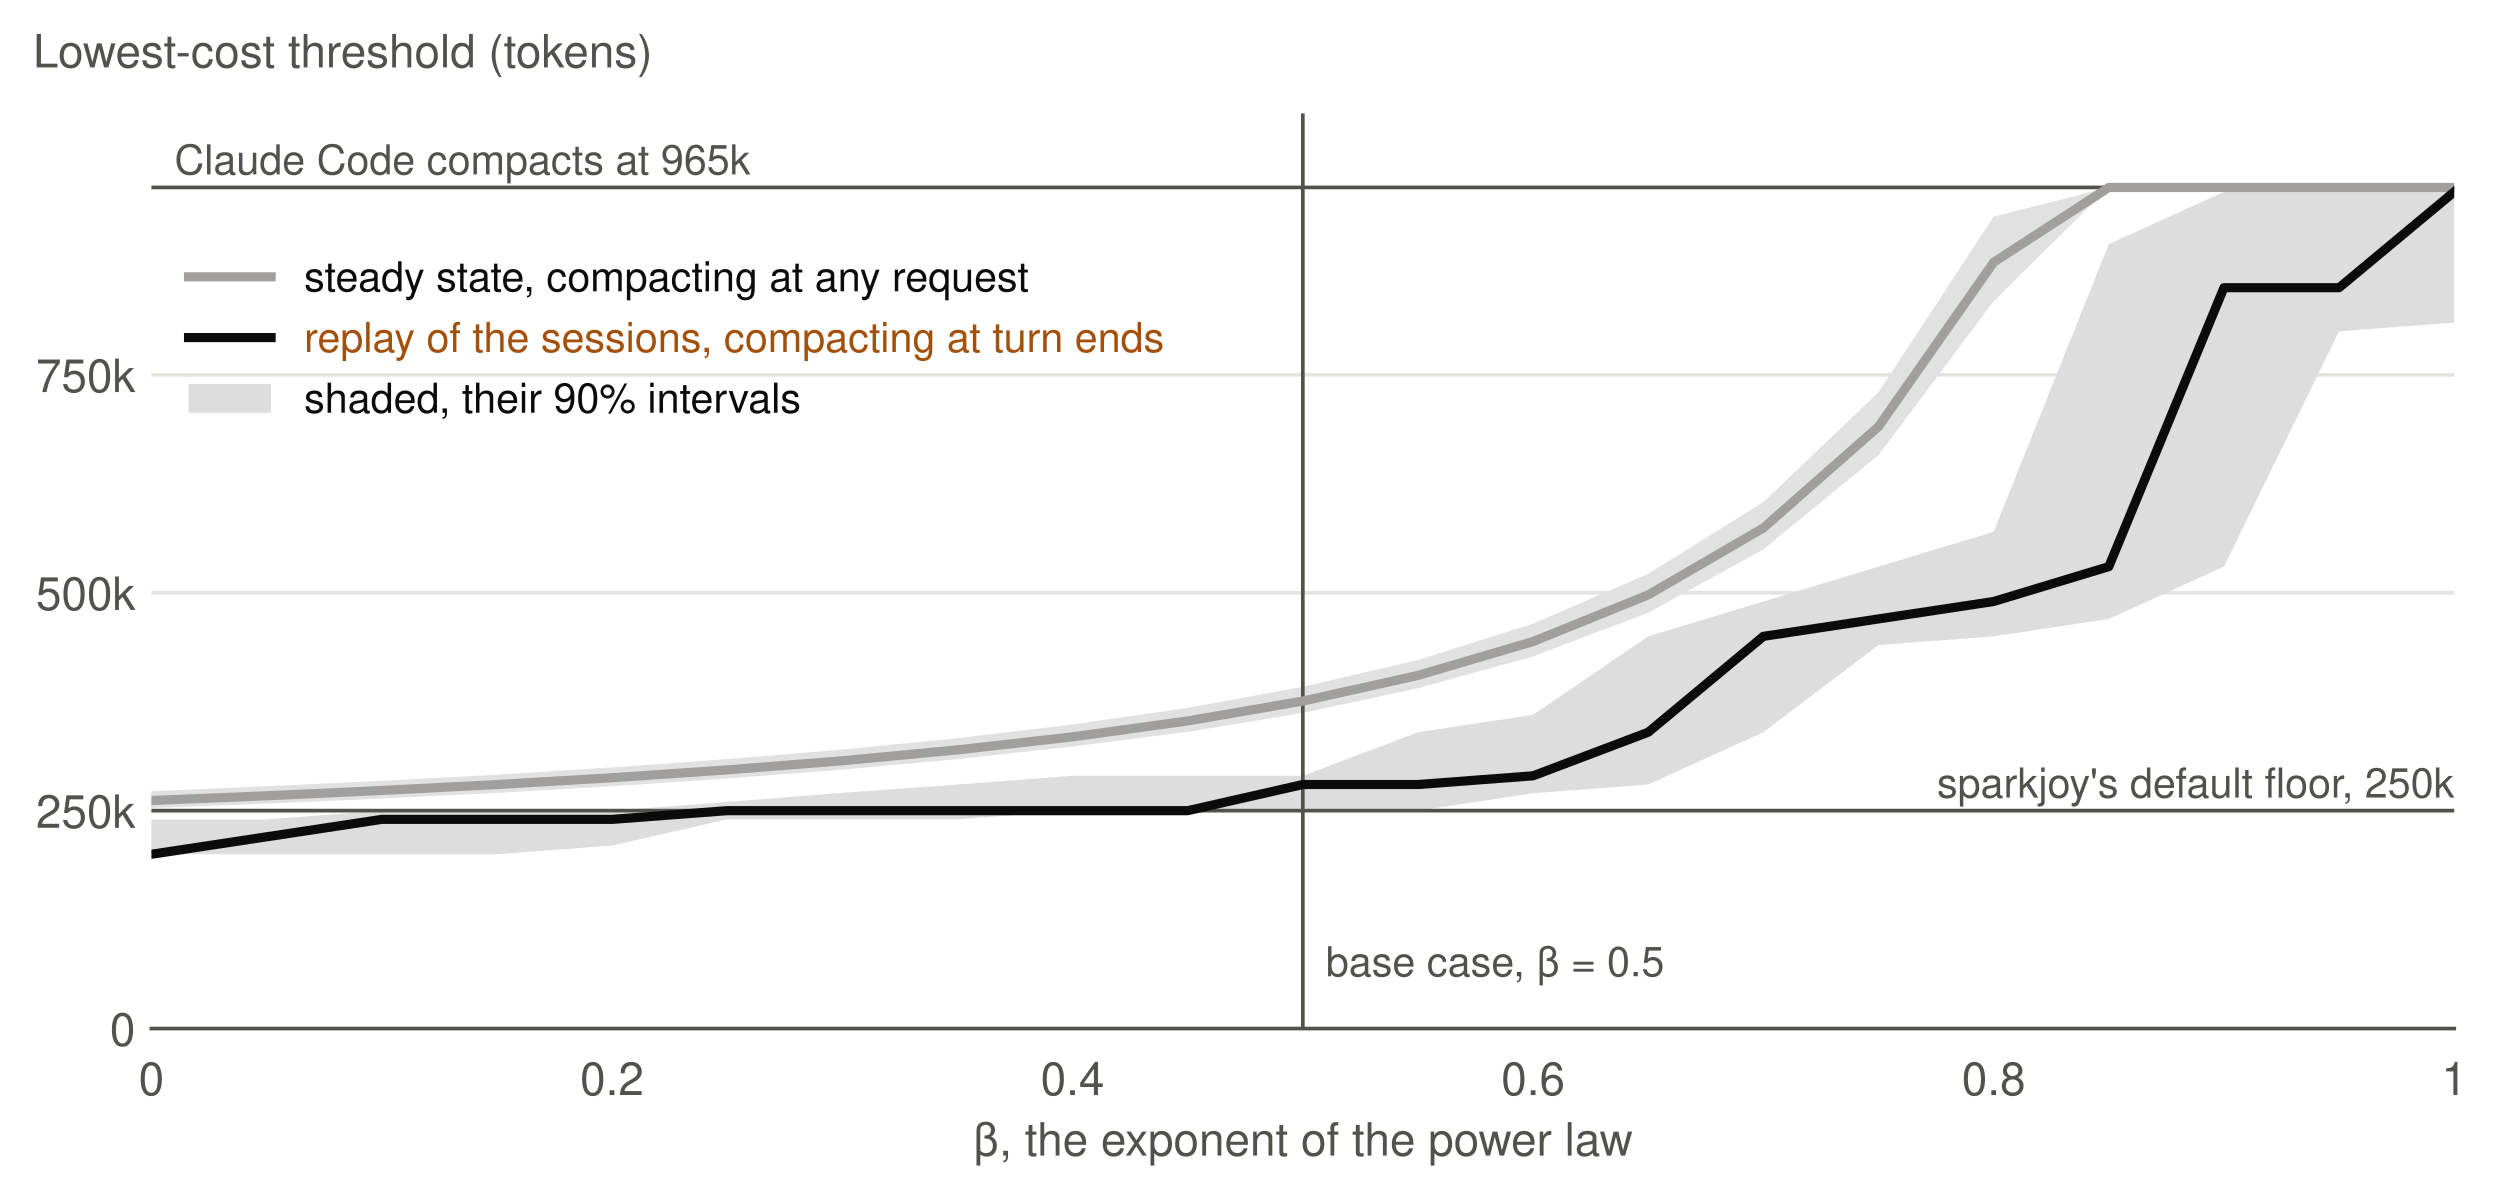
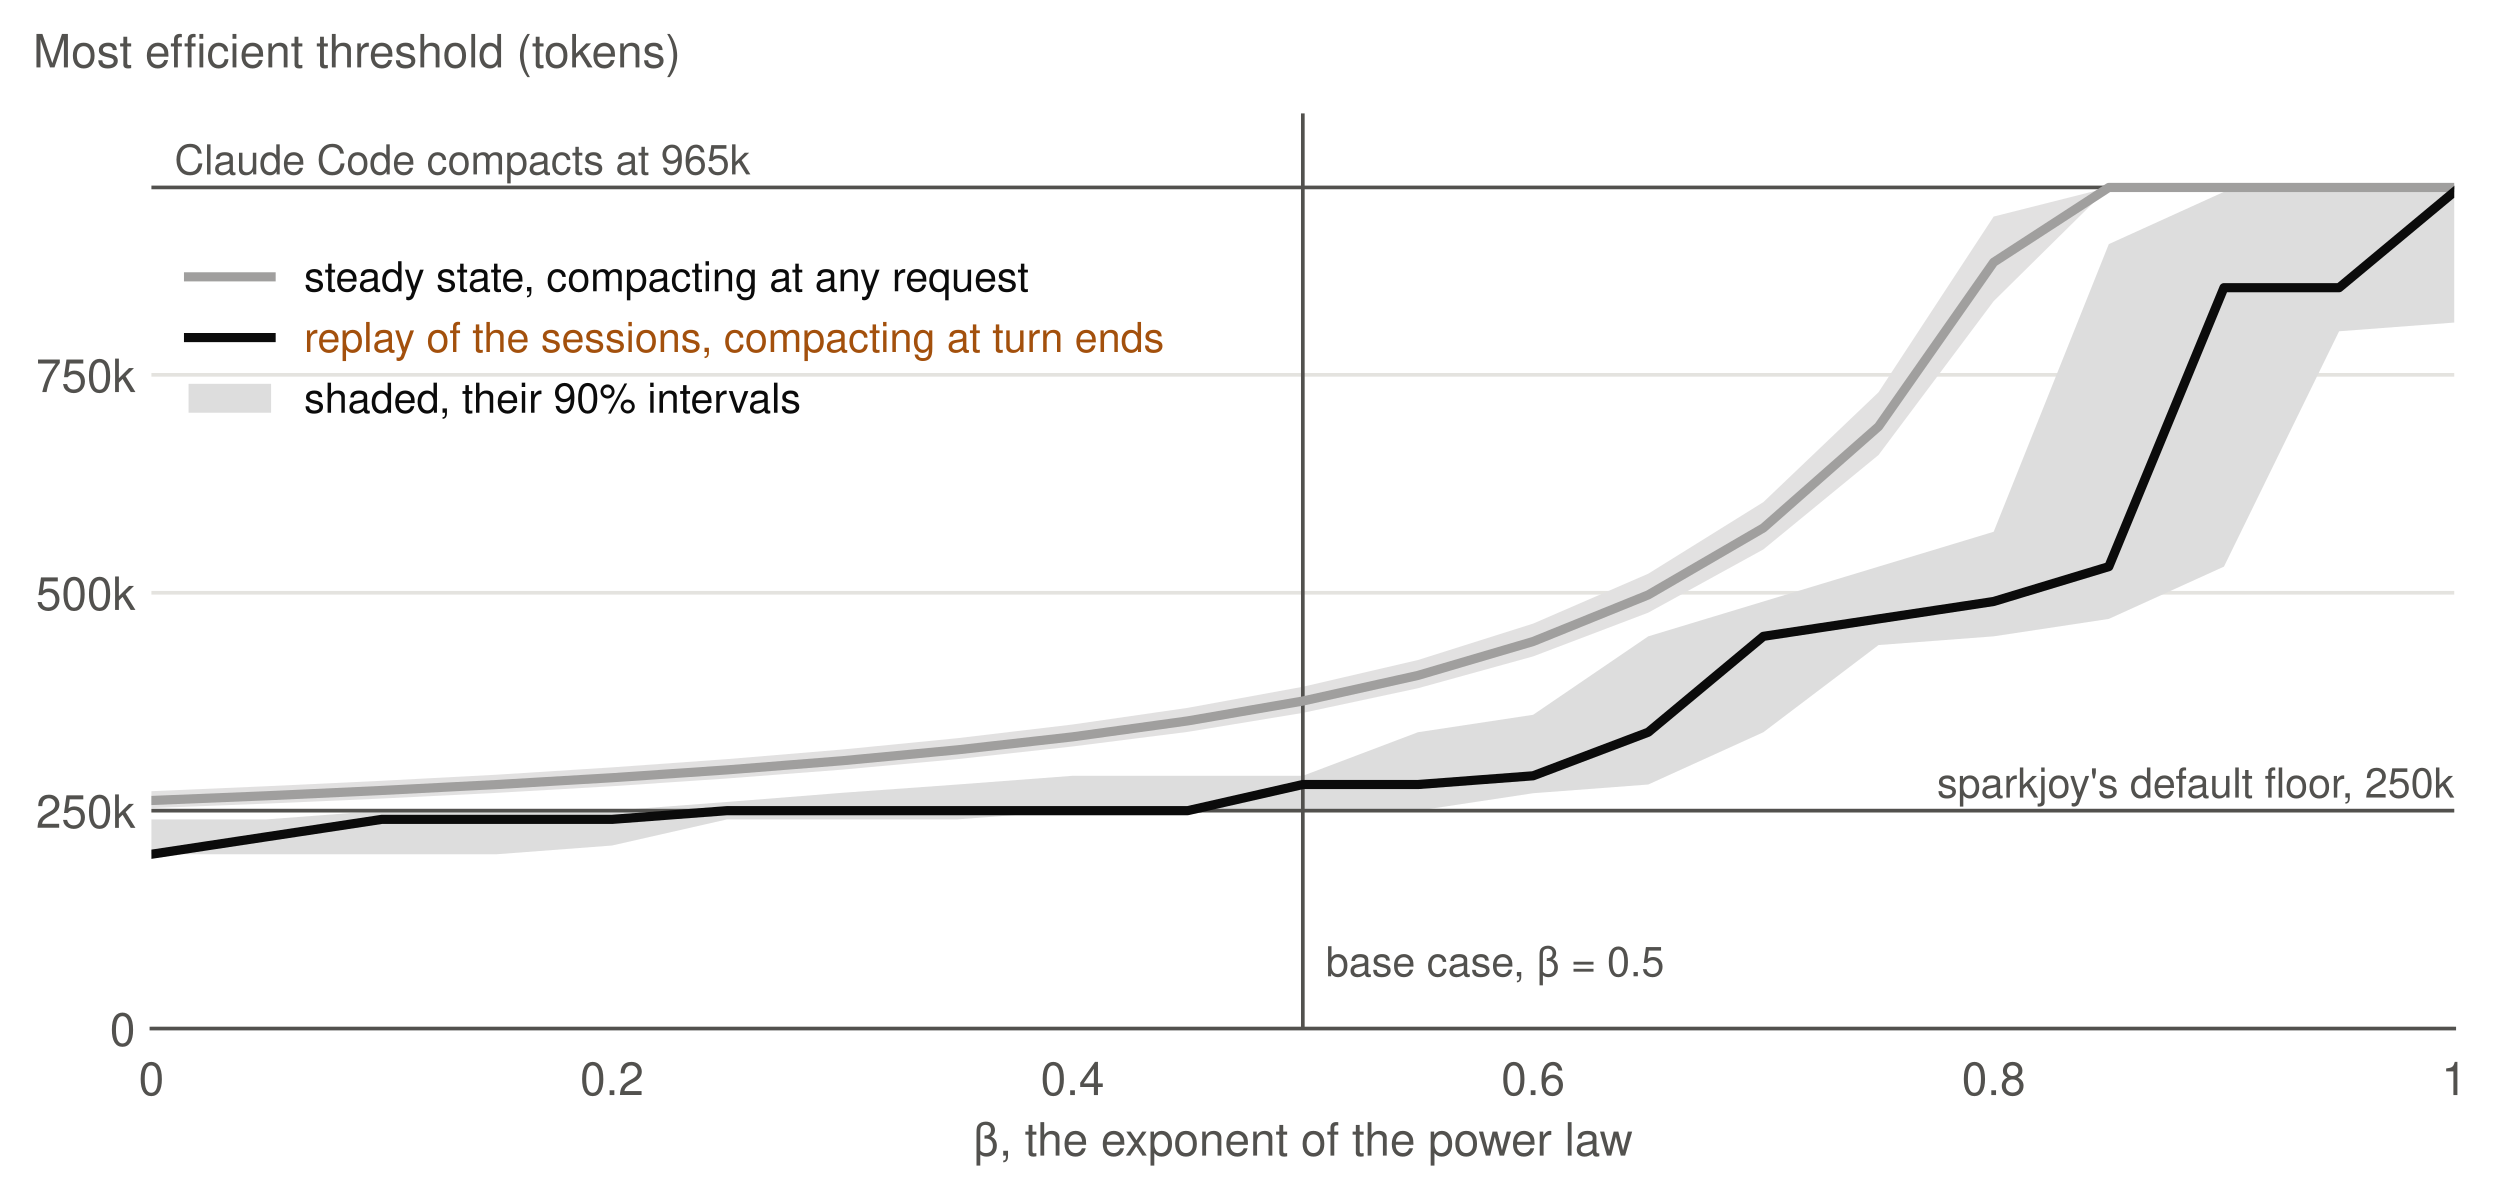
<svg xmlns="http://www.w3.org/2000/svg" xmlns:xlink="http://www.w3.org/1999/xlink" width="545.2pt" height="261.292pt" viewBox="0 0 545.2 261.292" version="1.1">
  <defs>
    <style type="text/css">*{stroke-linejoin: round; stroke-linecap: butt}</style>
  </defs>
  <g id="figure_1">
    <g id="patch_1">
      <path d="M 0 261.292  L 545.2 261.292  L 545.2 0  L 0 0  L 0 261.292  z " style="fill: none" />
    </g>
    <g id="axes_1">
      <g id="patch_2">
        <path d="M 33.02 224.308  L 535.22 224.308  L 535.22 24.724  L 33.02 24.724  L 33.02 224.308  z " style="fill: none" />
      </g>
      <g id="matplotlib.axis_1">
        <g id="xtick_1">
          <g id="line2d_1" />
          <g id="text_1">
            <text style="font-size: 10px; font-family: 'Helvetica', 'Arial', 'DejaVu Sans'; text-anchor: middle; fill: #52514e" x="33.02" y="238.808" transform="rotate(-0 33.02 238.808)">0</text>
          </g>
        </g>
        <g id="xtick_2">
          <g id="line2d_2" />
          <g id="text_2">
            <text style="font-size: 10px; font-family: 'Helvetica', 'Arial', 'DejaVu Sans'; text-anchor: middle; fill: #52514e" x="133.46" y="238.808" transform="rotate(-0 133.46 238.808)">0.2</text>
          </g>
        </g>
        <g id="xtick_3">
          <g id="line2d_3" />
          <g id="text_3">
            <text style="font-size: 10px; font-family: 'Helvetica', 'Arial', 'DejaVu Sans'; text-anchor: middle; fill: #52514e" x="233.9" y="238.808" transform="rotate(-0 233.9 238.808)">0.4</text>
          </g>
        </g>
        <g id="xtick_4">
          <g id="line2d_4" />
          <g id="text_4">
            <text style="font-size: 10px; font-family: 'Helvetica', 'Arial', 'DejaVu Sans'; text-anchor: middle; fill: #52514e" x="334.34" y="238.808" transform="rotate(-0 334.34 238.808)">0.6</text>
          </g>
        </g>
        <g id="xtick_5">
          <g id="line2d_5" />
          <g id="text_5">
            <text style="font-size: 10px; font-family: 'Helvetica', 'Arial', 'DejaVu Sans'; text-anchor: middle; fill: #52514e" x="434.78" y="238.808" transform="rotate(-0 434.78 238.808)">0.8</text>
          </g>
        </g>
        <g id="xtick_6">
          <g id="line2d_6" />
          <g id="text_6">
            <text style="font-size: 10px; font-family: 'Helvetica', 'Arial', 'DejaVu Sans'; text-anchor: middle; fill: #52514e" x="535.22" y="238.808" transform="rotate(-0 535.22 238.808)">1</text>
          </g>
        </g>
        <g id="text_7">
          <text style="font-size: 10px; font-family: 'Helvetica', 'Arial', 'DejaVu Sans'; text-anchor: middle; fill: #52514e" x="284.12" y="252.007" transform="rotate(-0 284.12 252.0072)">β, the exponent of the power law</text>
        </g>
      </g>
      <g id="matplotlib.axis_2">
        <g id="ytick_1">
          <g id="line2d_7">
            <path d="M 33.02 224.308  L 535.22 224.308  " clip-path="url(#p3d7cf6c1e0)" style="fill: none; stroke: #e4e3df; stroke-width: 0.8; stroke-linecap: square" />
          </g>
          <g id="line2d_8" />
          <g id="text_8">
            <text style="font-size: 10px; font-family: 'Helvetica', 'Arial', 'DejaVu Sans'; text-anchor: end; fill: #52514e" x="29.52" y="228.058" transform="rotate(-0 29.52 228.058)">0</text>
          </g>
        </g>
        <g id="ytick_2">
          <g id="line2d_9">
            <path d="M 33.02 176.788  L 535.22 176.788  " clip-path="url(#p3d7cf6c1e0)" style="fill: none; stroke: #e4e3df; stroke-width: 0.8; stroke-linecap: square" />
          </g>
          <g id="line2d_10" />
          <g id="text_9">
            <text style="font-size: 10px; font-family: 'Helvetica', 'Arial', 'DejaVu Sans'; text-anchor: end; fill: #52514e" x="29.52" y="180.538" transform="rotate(-0 29.52 180.538)">250k</text>
          </g>
        </g>
        <g id="ytick_3">
          <g id="line2d_11">
            <path d="M 33.02 129.268  L 535.22 129.268  " clip-path="url(#p3d7cf6c1e0)" style="fill: none; stroke: #e4e3df; stroke-width: 0.8; stroke-linecap: square" />
          </g>
          <g id="line2d_12" />
          <g id="text_10">
            <text style="font-size: 10px; font-family: 'Helvetica', 'Arial', 'DejaVu Sans'; text-anchor: end; fill: #52514e" x="29.52" y="133.018" transform="rotate(-0 29.52 133.018)">500k</text>
          </g>
        </g>
        <g id="ytick_4">
          <g id="line2d_13">
            <path d="M 33.02 81.748  L 535.22 81.748  " clip-path="url(#p3d7cf6c1e0)" style="fill: none; stroke: #e4e3df; stroke-width: 0.8; stroke-linecap: square" />
          </g>
          <g id="line2d_14" />
          <g id="text_11">
            <text style="font-size: 10px; font-family: 'Helvetica', 'Arial', 'DejaVu Sans'; text-anchor: end; fill: #52514e" x="29.52" y="85.498" transform="rotate(-0 29.52 85.49798)">750k</text>
          </g>
        </g>
        <g id="text_12">
-           <text style="font-size: 10px; font-family: 'Helvetica', 'Arial', 'DejaVu Sans'; text-anchor: start; fill: #52514e" x="7.2" y="14.7" transform="rotate(-0 7.2 14.7)">Lowest-cost threshold (tokens)</text>
+           <text style="font-size: 10px; font-family: 'Helvetica', 'Arial', 'DejaVu Sans'; text-anchor: start; fill: #52514e" x="7.2" y="14.7" transform="rotate(-0 7.2 14.7)">Most efficient threshold (tokens)</text>
        </g>
      </g>
      <g id="FillBetweenPolyCollection_1">
        <defs>
          <path id="m1a034d2364" d="M 33.02 -88.75  L 33.02 -85.07  L 58.13 -86.041  L 83.24 -87.145  L 108.35 -88.384  L 133.46 -89.831  L 158.57 -91.521  L 183.68 -93.45  L 208.79 -95.743  L 233.9 -98.5  L 259.01 -101.683  L 284.12 -105.829  L 309.23 -111.2  L 334.34 -118.143  L 359.45 -127.685  L 384.56 -141.48  L 409.67 -162.067  L 434.78 -195.613  L 459.89 -220.411  L 485 -220.411  L 510.11 -220.411  L 535.22 -220.411  L 535.22 -220.411  L 535.22 -220.411  L 510.11 -220.411  L 485 -220.411  L 459.89 -220.411  L 434.78 -214.067  L 409.67 -175.752  L 384.56 -151.796  L 359.45 -136.179  L 334.34 -125.298  L 309.23 -117.358  L 284.12 -111.521  L 259.01 -106.926  L 233.9 -103.294  L 208.79 -100.309  L 183.68 -97.837  L 158.57 -95.745  L 133.46 -93.944  L 108.35 -92.349  L 83.24 -91.02  L 58.13 -89.832  L 33.02 -88.75  z " />
        </defs>
        <g clip-path="url(#p3d7cf6c1e0)">
          <use xlink:href="#m1a034d2364" x="0" y="261.292" style="fill: #e2e1e1" />
        </g>
      </g>
      <g id="FillBetweenPolyCollection_2">
        <defs>
          <path id="m362273143a" d="M 33.02 -82.603  L 33.02 -75  L 58.13 -75  L 83.24 -75  L 108.35 -75  L 133.46 -76.9  L 158.57 -82.603  L 183.68 -82.603  L 208.79 -82.603  L 233.9 -84.504  L 259.01 -84.504  L 284.12 -84.504  L 309.23 -84.504  L 334.34 -88.305  L 359.45 -90.206  L 384.56 -101.611  L 409.67 -120.619  L 434.78 -122.52  L 459.89 -126.321  L 485 -137.726  L 510.11 -189.048  L 535.22 -190.948  L 535.22 -219.46  L 535.22 -219.46  L 510.11 -219.46  L 485 -219.46  L 459.89 -208.056  L 434.78 -145.329  L 409.67 -137.726  L 384.56 -130.123  L 359.45 -122.52  L 334.34 -105.412  L 309.23 -101.611  L 284.12 -92.107  L 259.01 -92.107  L 233.9 -92.107  L 208.79 -90.206  L 183.68 -88.4  L 158.57 -86.404  L 133.46 -84.504  L 108.35 -84.504  L 83.24 -84.504  L 58.13 -82.603  L 33.02 -82.603  z " />
        </defs>
        <g clip-path="url(#p3d7cf6c1e0)">
          <use xlink:href="#m362273143a" x="0" y="261.292" style="fill: #dddddd" />
        </g>
      </g>
      <g id="FillBetweenPolyCollection_3" />
      <g id="line2d_15">
        <path d="M 33.02 40.881  L 535.22 40.881  " clip-path="url(#p3d7cf6c1e0)" style="fill: none; stroke: #52514e; stroke-width: 0.8; stroke-linecap: square" />
      </g>
      <g id="line2d_16">
        <path d="M 284.12 224.308  L 284.12 24.724  " clip-path="url(#p3d7cf6c1e0)" style="fill: none; stroke: #52514e; stroke-width: 0.8; stroke-linecap: square" />
      </g>
      <g id="line2d_17">
        <path d="M 33.02 176.788  L 535.22 176.788  " clip-path="url(#p3d7cf6c1e0)" style="fill: none; stroke: #52514e; stroke-width: 0.8; stroke-linecap: square" />
      </g>
      <g id="line2d_18">
        <path d="M 33.02 174.57  L 58.13 173.544  L 83.24 172.384  L 108.35 171.092  L 133.46 169.609  L 158.57 167.898  L 183.68 165.903  L 208.79 163.527  L 233.9 160.694  L 259.01 157.216  L 284.12 152.882  L 309.23 147.294  L 334.34 139.9  L 359.45 129.73  L 384.56 115.132  L 409.67 93.026  L 434.78 57.196  L 459.89 40.881  L 485 40.881  L 510.11 40.881  L 535.22 40.881  " clip-path="url(#p3d7cf6c1e0)" style="fill: none; stroke: #a09f9e; stroke-width: 2; stroke-linecap: square" />
      </g>
      <g id="line2d_19">
        <path d="M 33.02 186.292  L 58.13 182.49  L 83.24 178.689  L 108.35 178.689  L 133.46 178.689  L 158.57 176.788  L 183.68 176.788  L 208.79 176.788  L 233.9 176.788  L 259.01 176.788  L 284.12 171.086  L 309.23 171.086  L 334.34 169.185  L 359.45 159.681  L 384.56 138.772  L 409.67 134.97  L 434.78 131.169  L 459.89 123.566  L 485 62.74  L 510.11 62.74  L 535.22 41.831  " clip-path="url(#p3d7cf6c1e0)" style="fill: none; stroke: #0b0b0b; stroke-width: 2; stroke-linecap: square" />
      </g>
      <g id="patch_3">
        <path d="M 33.02 224.308  L 535.22 224.308  " style="fill: none; stroke: #52514e; stroke-width: 0.8; stroke-linejoin: miter; stroke-linecap: square" />
      </g>
      <g id="text_13">
        <text style="font-size: 9px; font-family: 'Helvetica', 'Arial', 'DejaVu Sans'; text-anchor: start; fill: #52514e" x="38.042" y="38.03" transform="rotate(-0 38.042 38.02958)">Claude Code compacts at 965k</text>
      </g>
      <g id="text_14">
        <text style="font-size: 9px; font-family: 'Helvetica', 'Arial', 'DejaVu Sans'; text-anchor: start; fill: #52514e" x="289.142" y="212.903" transform="rotate(-0 289.142 212.9032)">base case, β = 0.5</text>
      </g>
      <g id="text_15">
        <text style="font-size: 9px; font-family: 'Helvetica', 'Arial', 'DejaVu Sans'; text-anchor: end; fill: #52514e" x="535.22" y="173.937" transform="rotate(-0 535.22 173.9368)">sparkjoy's default floor, 250k</text>
      </g>
      <g id="legend_1">
        <g id="line2d_20">
          <path d="M 41.12 60.374  L 50.12 60.374  L 59.12 60.374  " style="fill: none; stroke: #a09f9e; stroke-width: 2; stroke-linecap: square" />
        </g>
        <g id="text_16">
          <text style="font-size: 9px; font-family: 'Helvetica', 'Arial', 'DejaVu Sans'; text-anchor: start; fill: #0b0b0b" x="66.32" y="63.524" transform="rotate(-0 66.32 63.52407)">steady state, compacting at any request</text>
        </g>
        <g id="line2d_21">
          <path d="M 41.12 73.615  L 50.12 73.615  L 59.12 73.615  " style="fill: none; stroke: #0b0b0b; stroke-width: 2; stroke-linecap: square" />
        </g>
        <g id="text_17">
          <text style="font-size: 9px; font-family: 'Helvetica', 'Arial', 'DejaVu Sans'; text-anchor: start; fill: #a3500c" x="66.32" y="76.765" transform="rotate(-0 66.32 76.76532)">replay of the sessions, compacting at turn ends</text>
        </g>
        <g id="patch_4">
          <path d="M 41.12 90.007  L 59.12 90.007  L 59.12 83.707  L 41.12 83.707  z " style="fill: #dddddd" />
        </g>
        <g id="text_18">
          <text style="font-size: 9px; font-family: 'Helvetica', 'Arial', 'DejaVu Sans'; text-anchor: start; fill: #0b0b0b" x="66.32" y="90.007" transform="rotate(-0 66.32 90.00656)">shaded, their 90% intervals</text>
        </g>
      </g>
    </g>
  </g>
  <defs>
    <clipPath id="p3d7cf6c1e0">
      <rect x="33.02" y="24.724" width="502.2" height="199.584" />
    </clipPath>
  </defs>
</svg>
